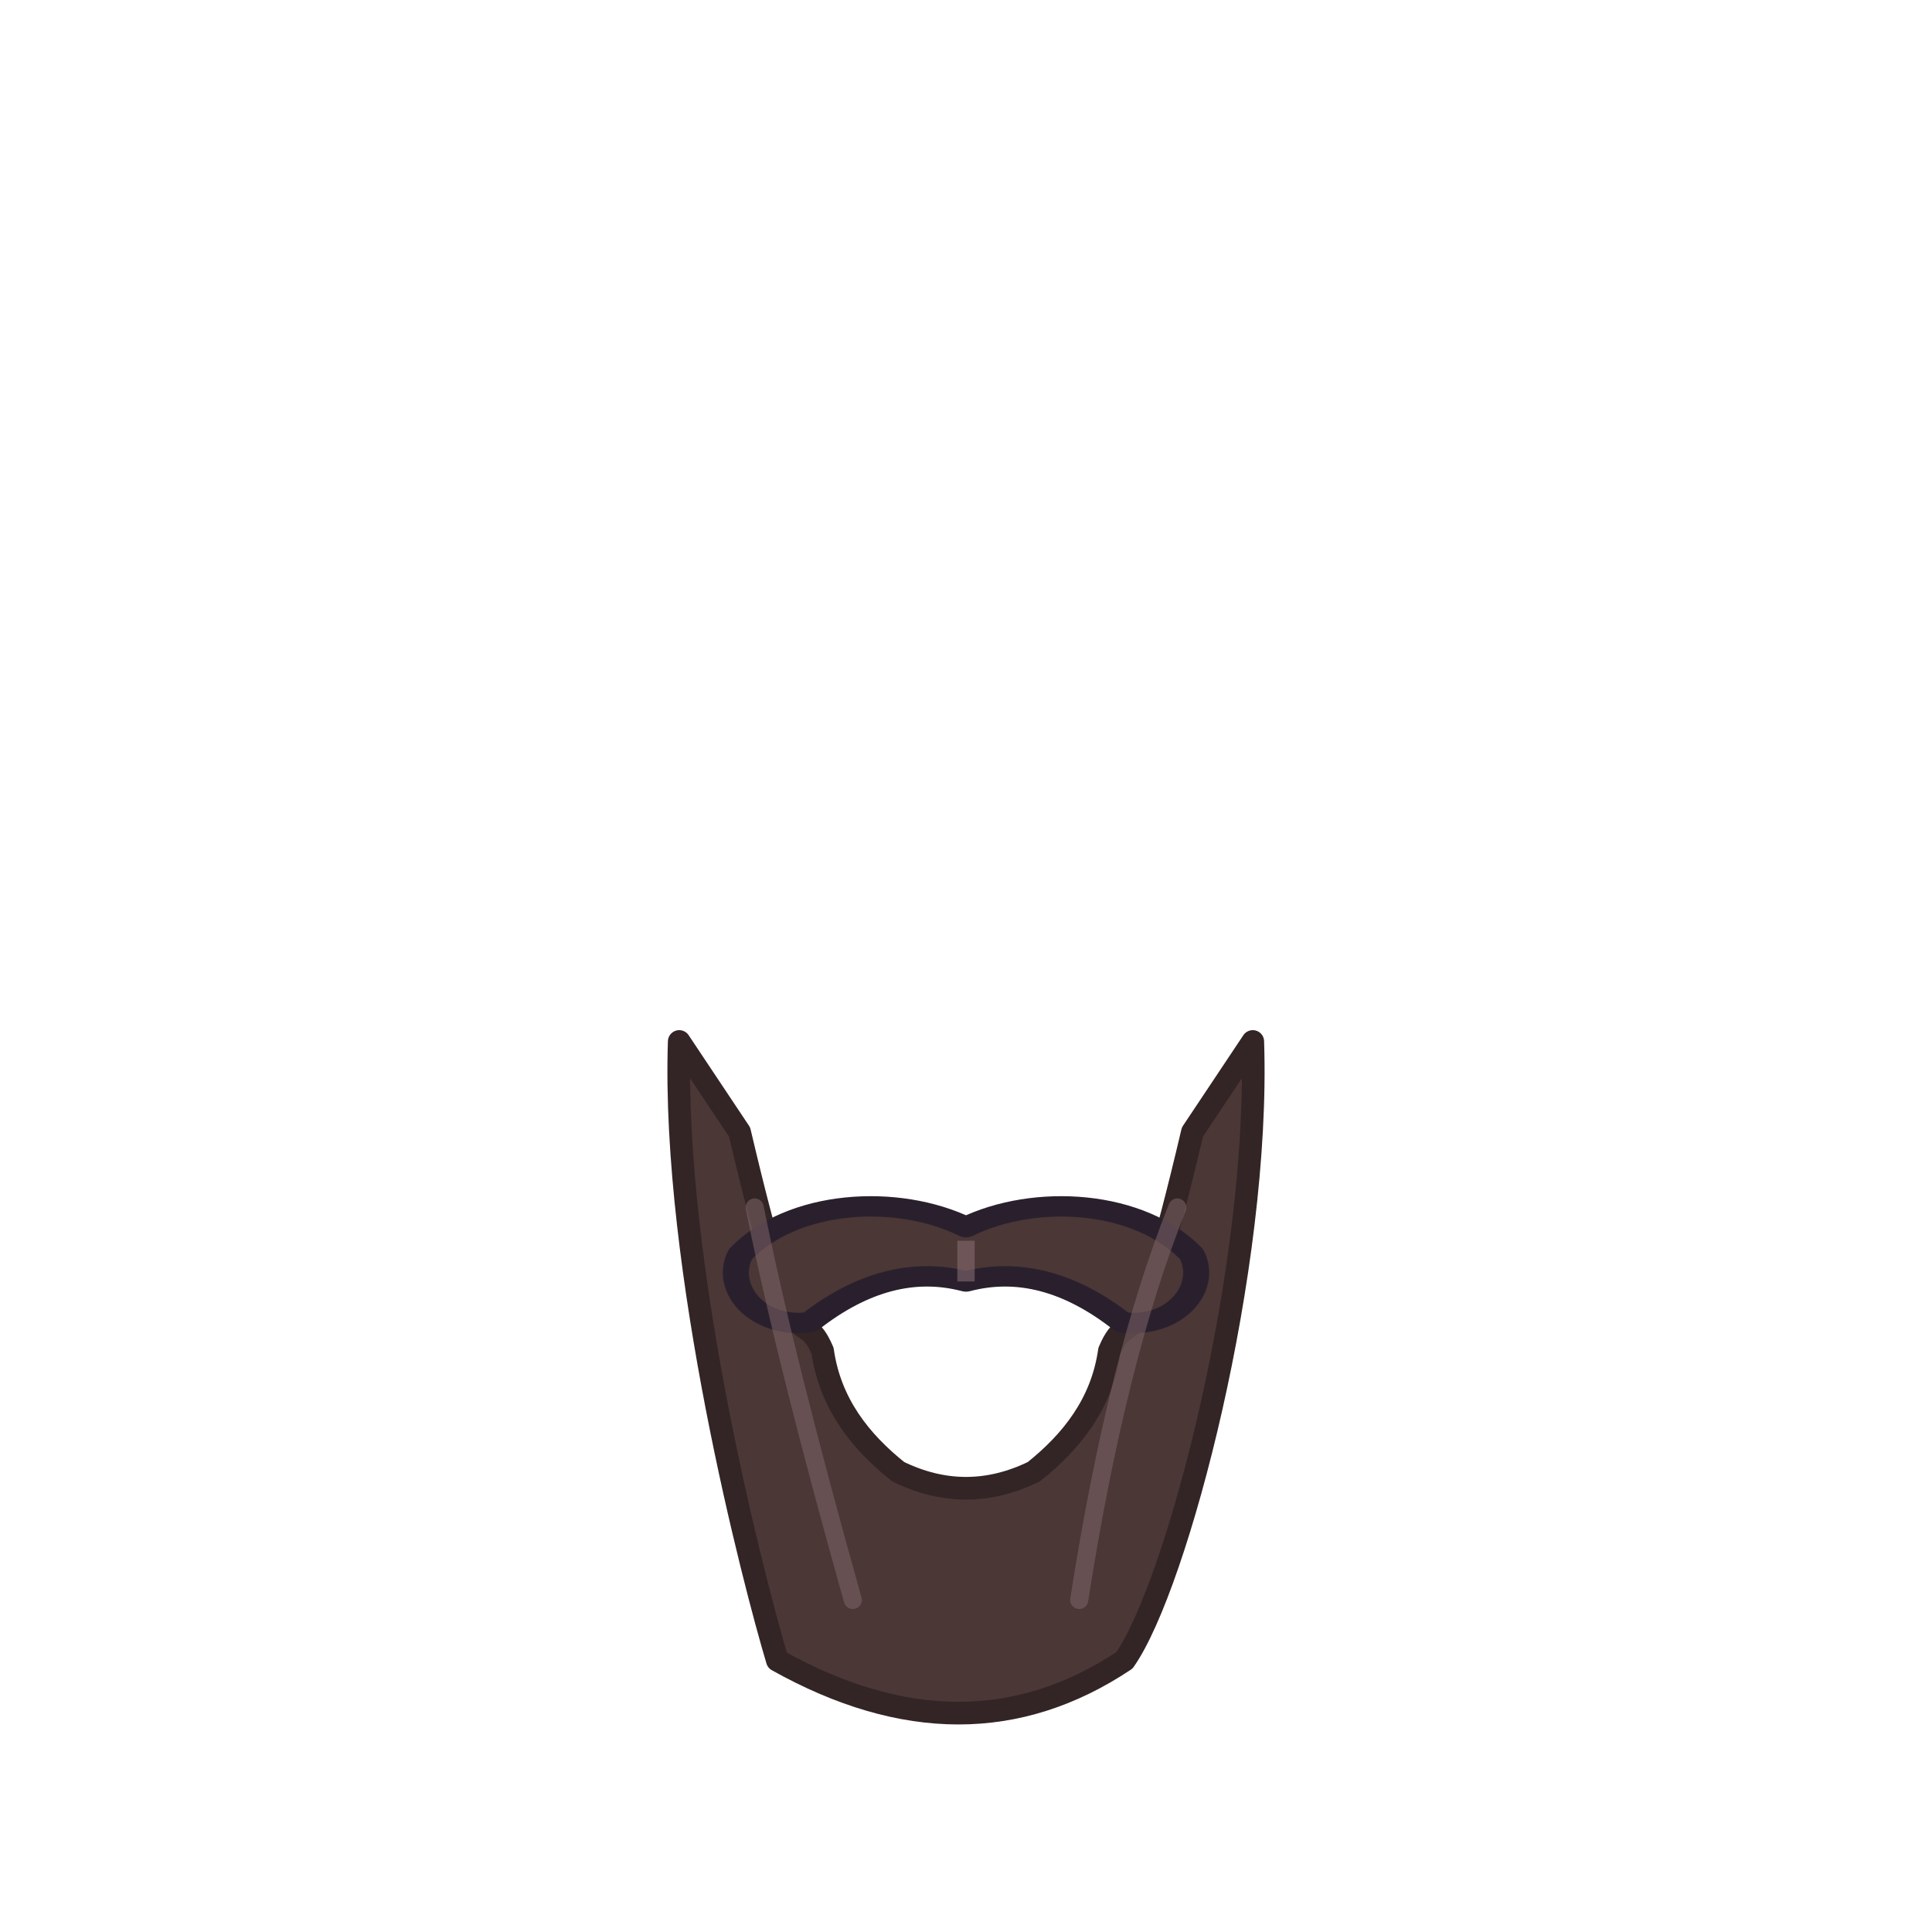
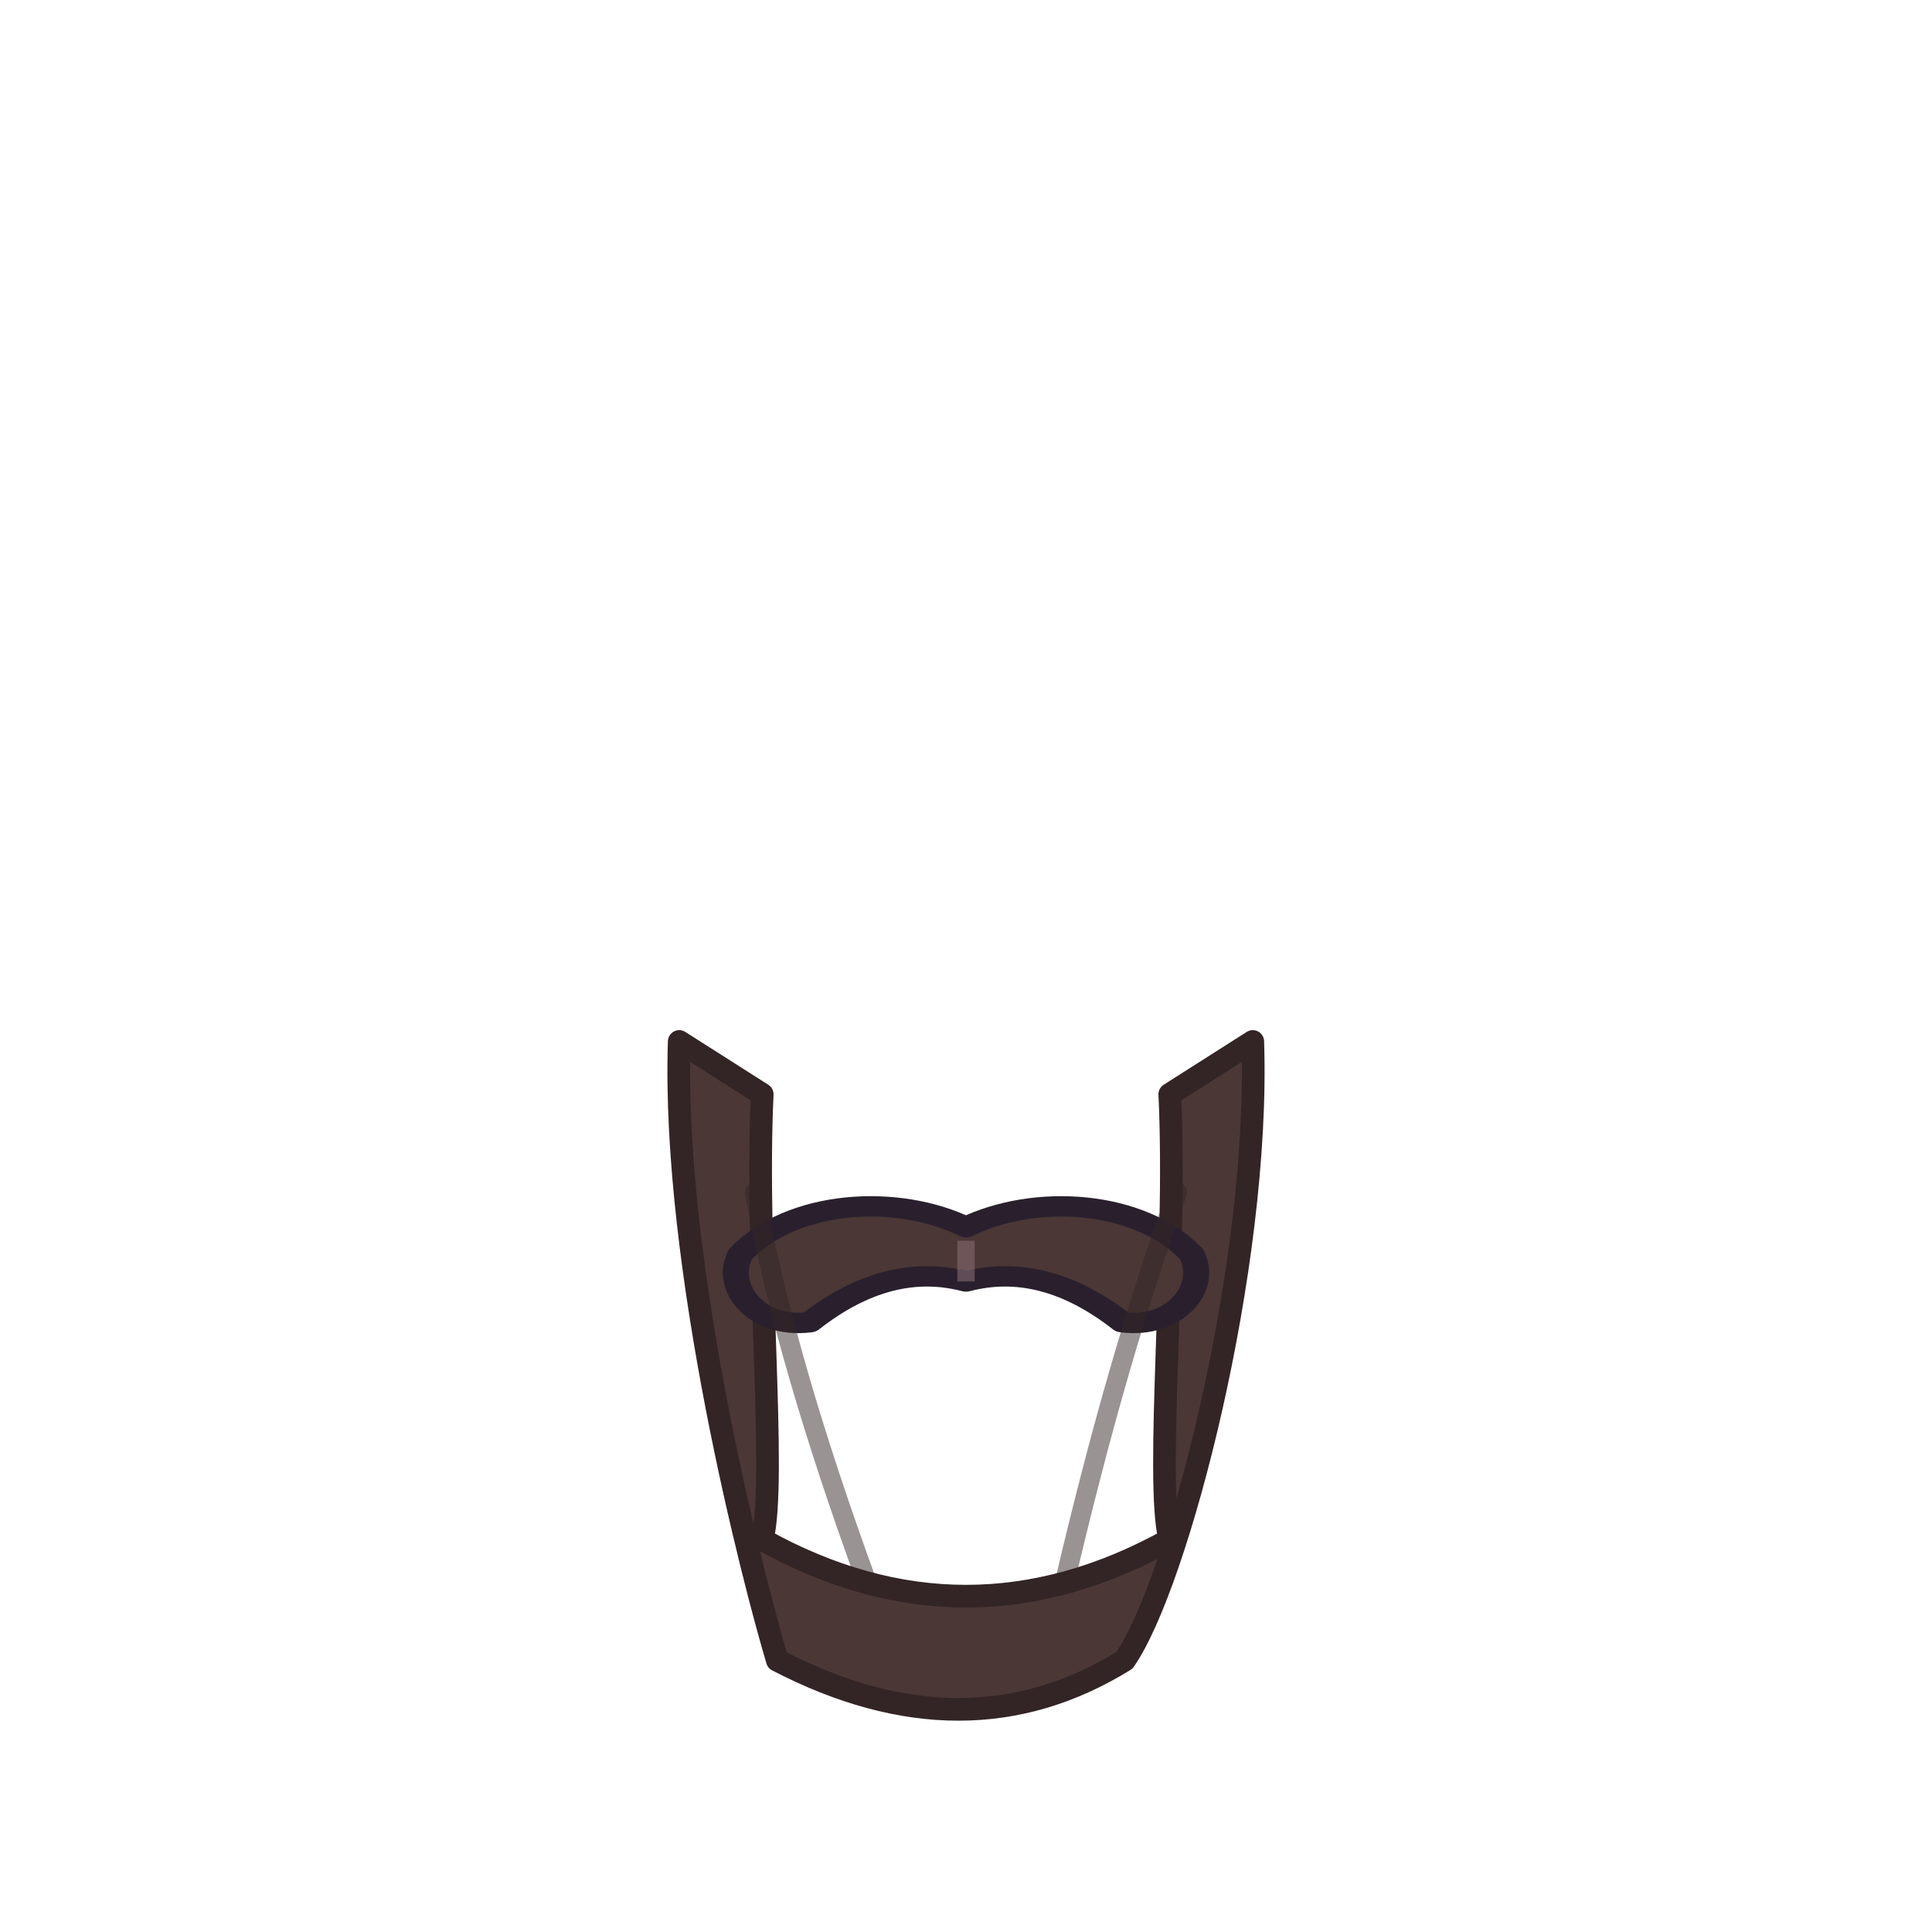
<svg xmlns="http://www.w3.org/2000/svg" viewBox="0 0 256 256" width="256" height="256" fill="none">
  <g opacity="0.97">
-     <path d="M90 138     C89 168 100 210 103 220     Q128 234 149 220     C156 210 167 168 166 138     L158 150     C150 184 150 172 147 179     C146 186 142 191 137 195     Q128 199.4 119 195     C114 191 110 186 109 179     C106 172 106 184 98 150Z" fill="#453130" stroke="#2d1f1f" stroke-width="3" stroke-linejoin="round" />
+     <path d="M90 138     C89 168 100 210 103 220     Q128 233 149 220     C156 210 167 168 166 138     L155 145     C156 166 153 196 155 204     Q128 219 101 204     C103 196 100 166 101 145Z" fill="#453130" stroke="#2d1f1f" stroke-width="3" stroke-linejoin="round" />
    <g transform="translate(128 168) scale(1.15 0.9) translate(-128 -168)">
      <path d="M128 162 C120 157 108 158 102 166 C100 171 104 177 110 176 C116 170 122 168 128 170 C134 168 140 170 146 176 C152 177 156 171 154 166 C148 158 136 157 128 162Z" fill="#453130" stroke="#241a27" stroke-width="3" stroke-linejoin="round" />
      <path d="M128 164 V170" stroke="#82666a" stroke-width="2" opacity=".6" />
    </g>
-     <path d="M100 160 Q104 180 113 212 M156 160 Q148 180 143 212" stroke="#82666a" stroke-width="2.4" fill="none" opacity=".5" stroke-linecap="round" />
+     <path d="M100 158 Q104 180 115 210 M156 158 Q148 180 141 210" stroke="#2d1f1f" stroke-width="2.6" fill="none" opacity=".5" stroke-linecap="round" />
  </g>
</svg>
